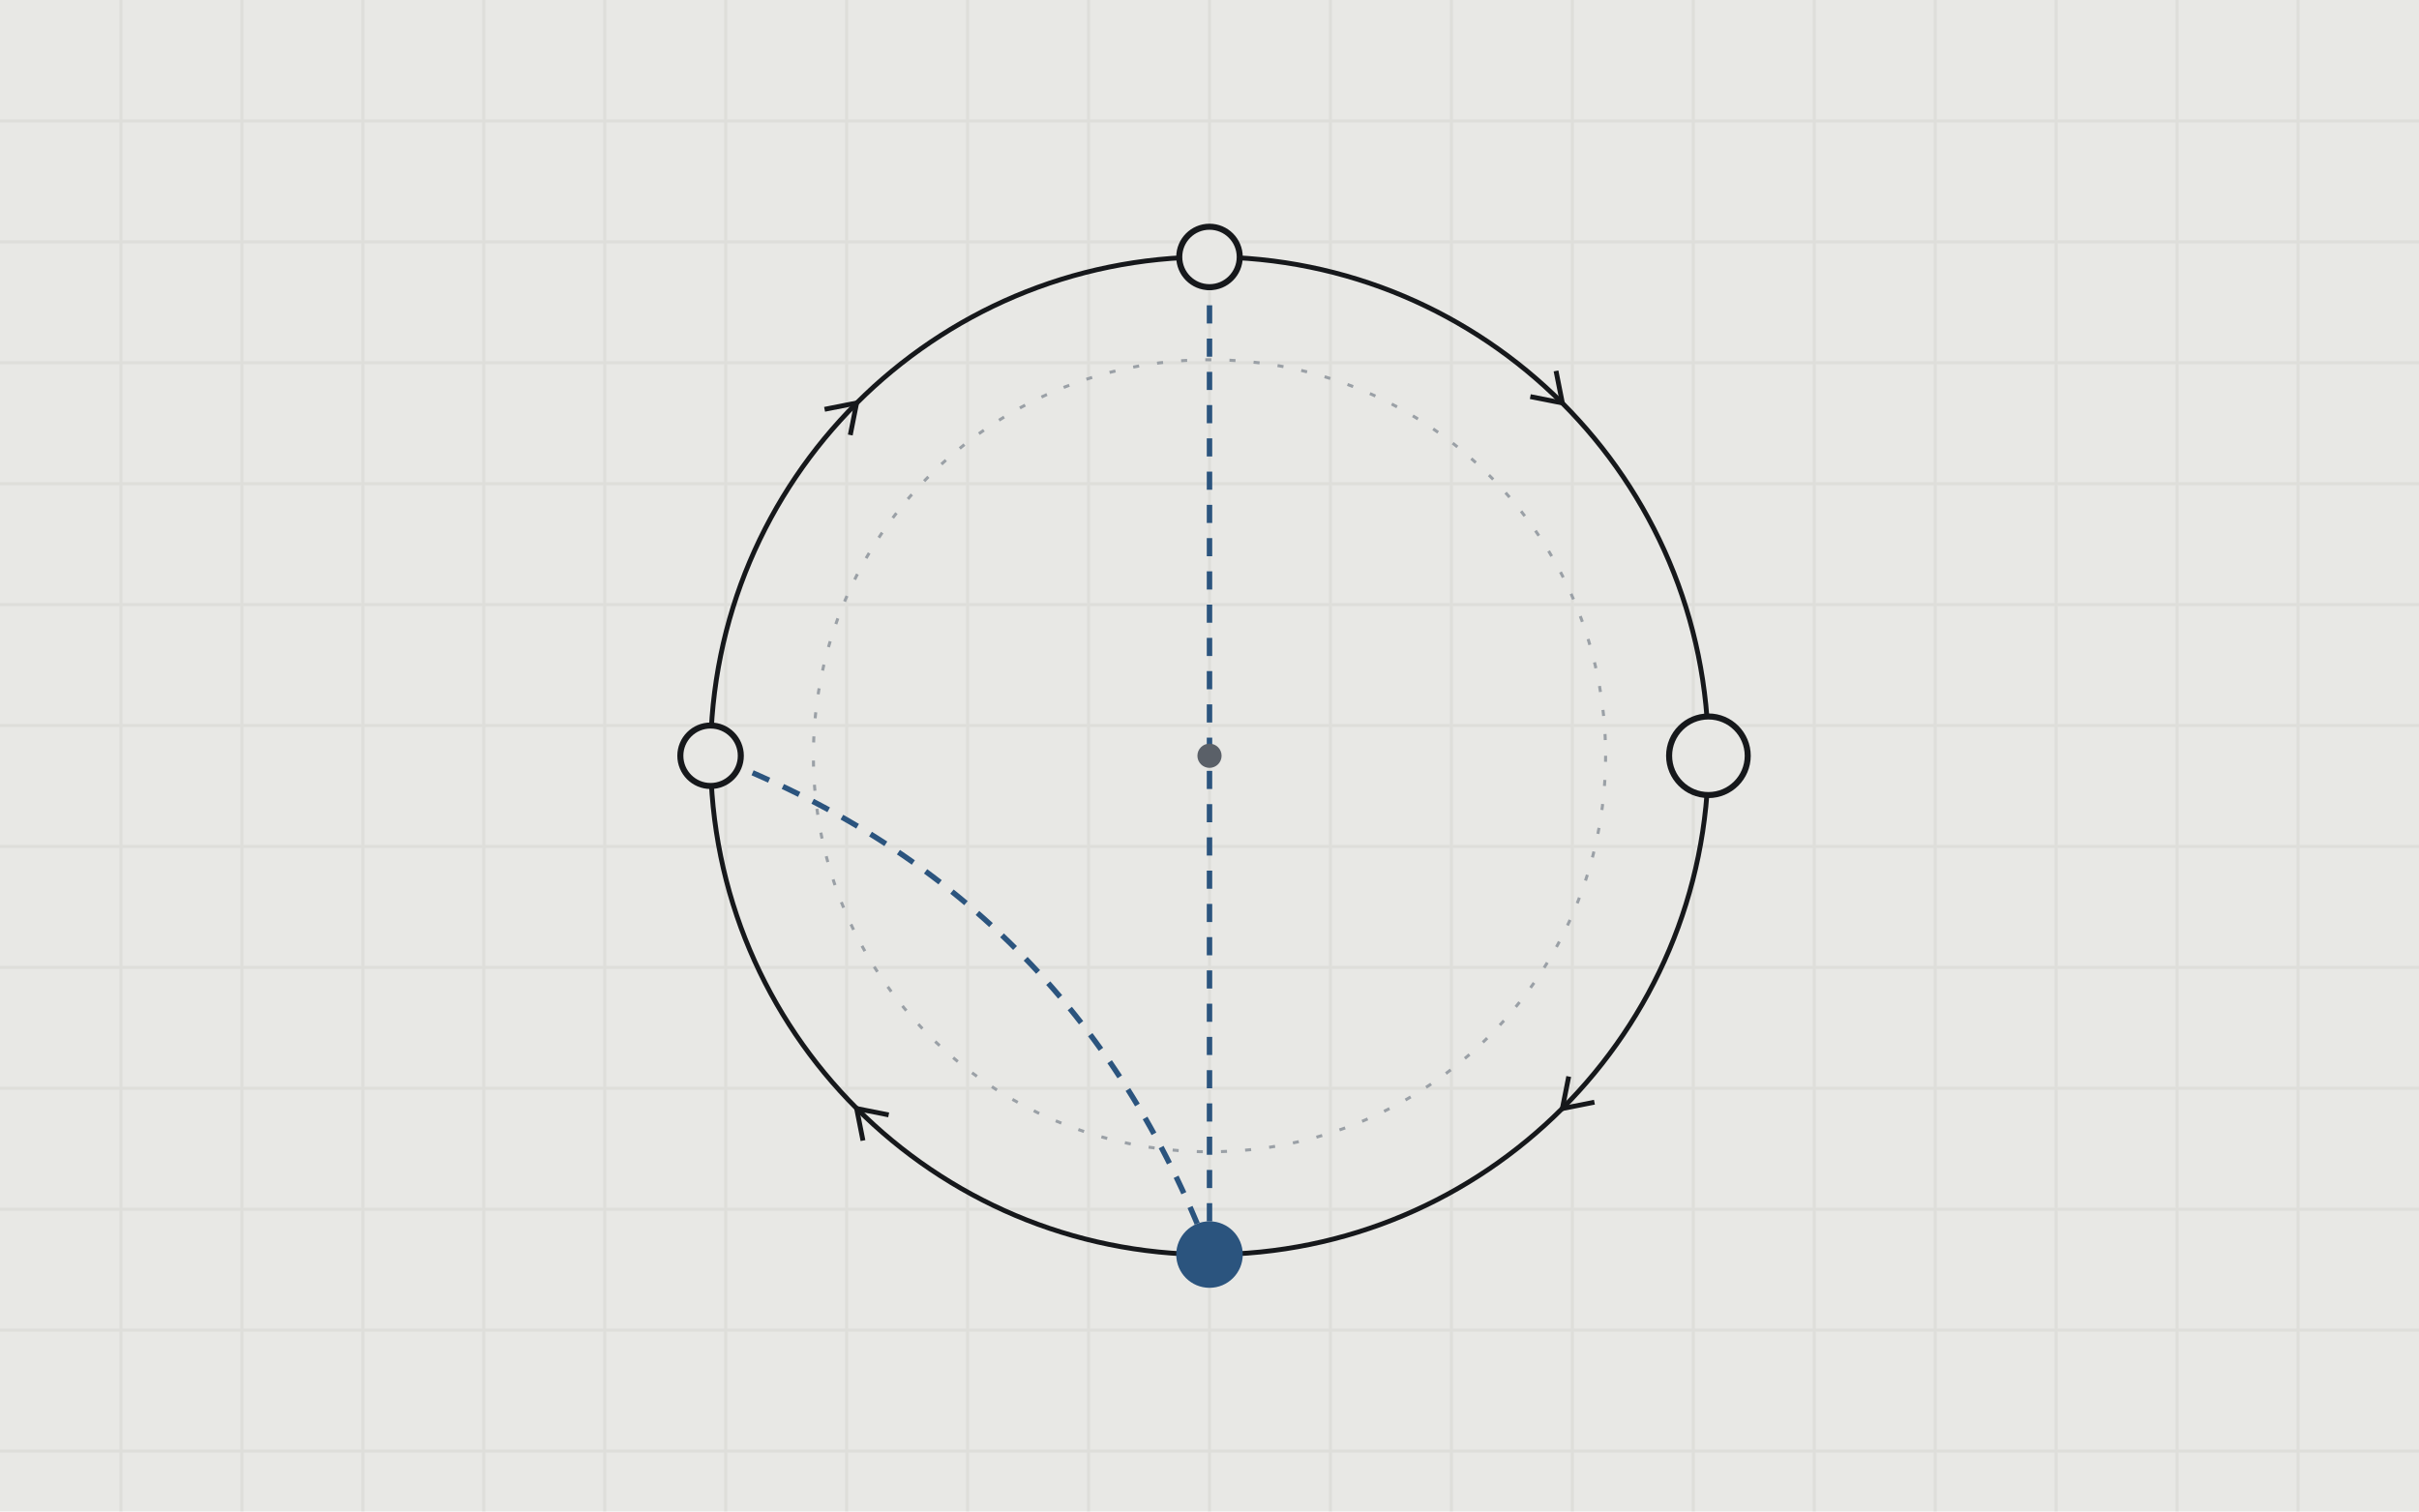
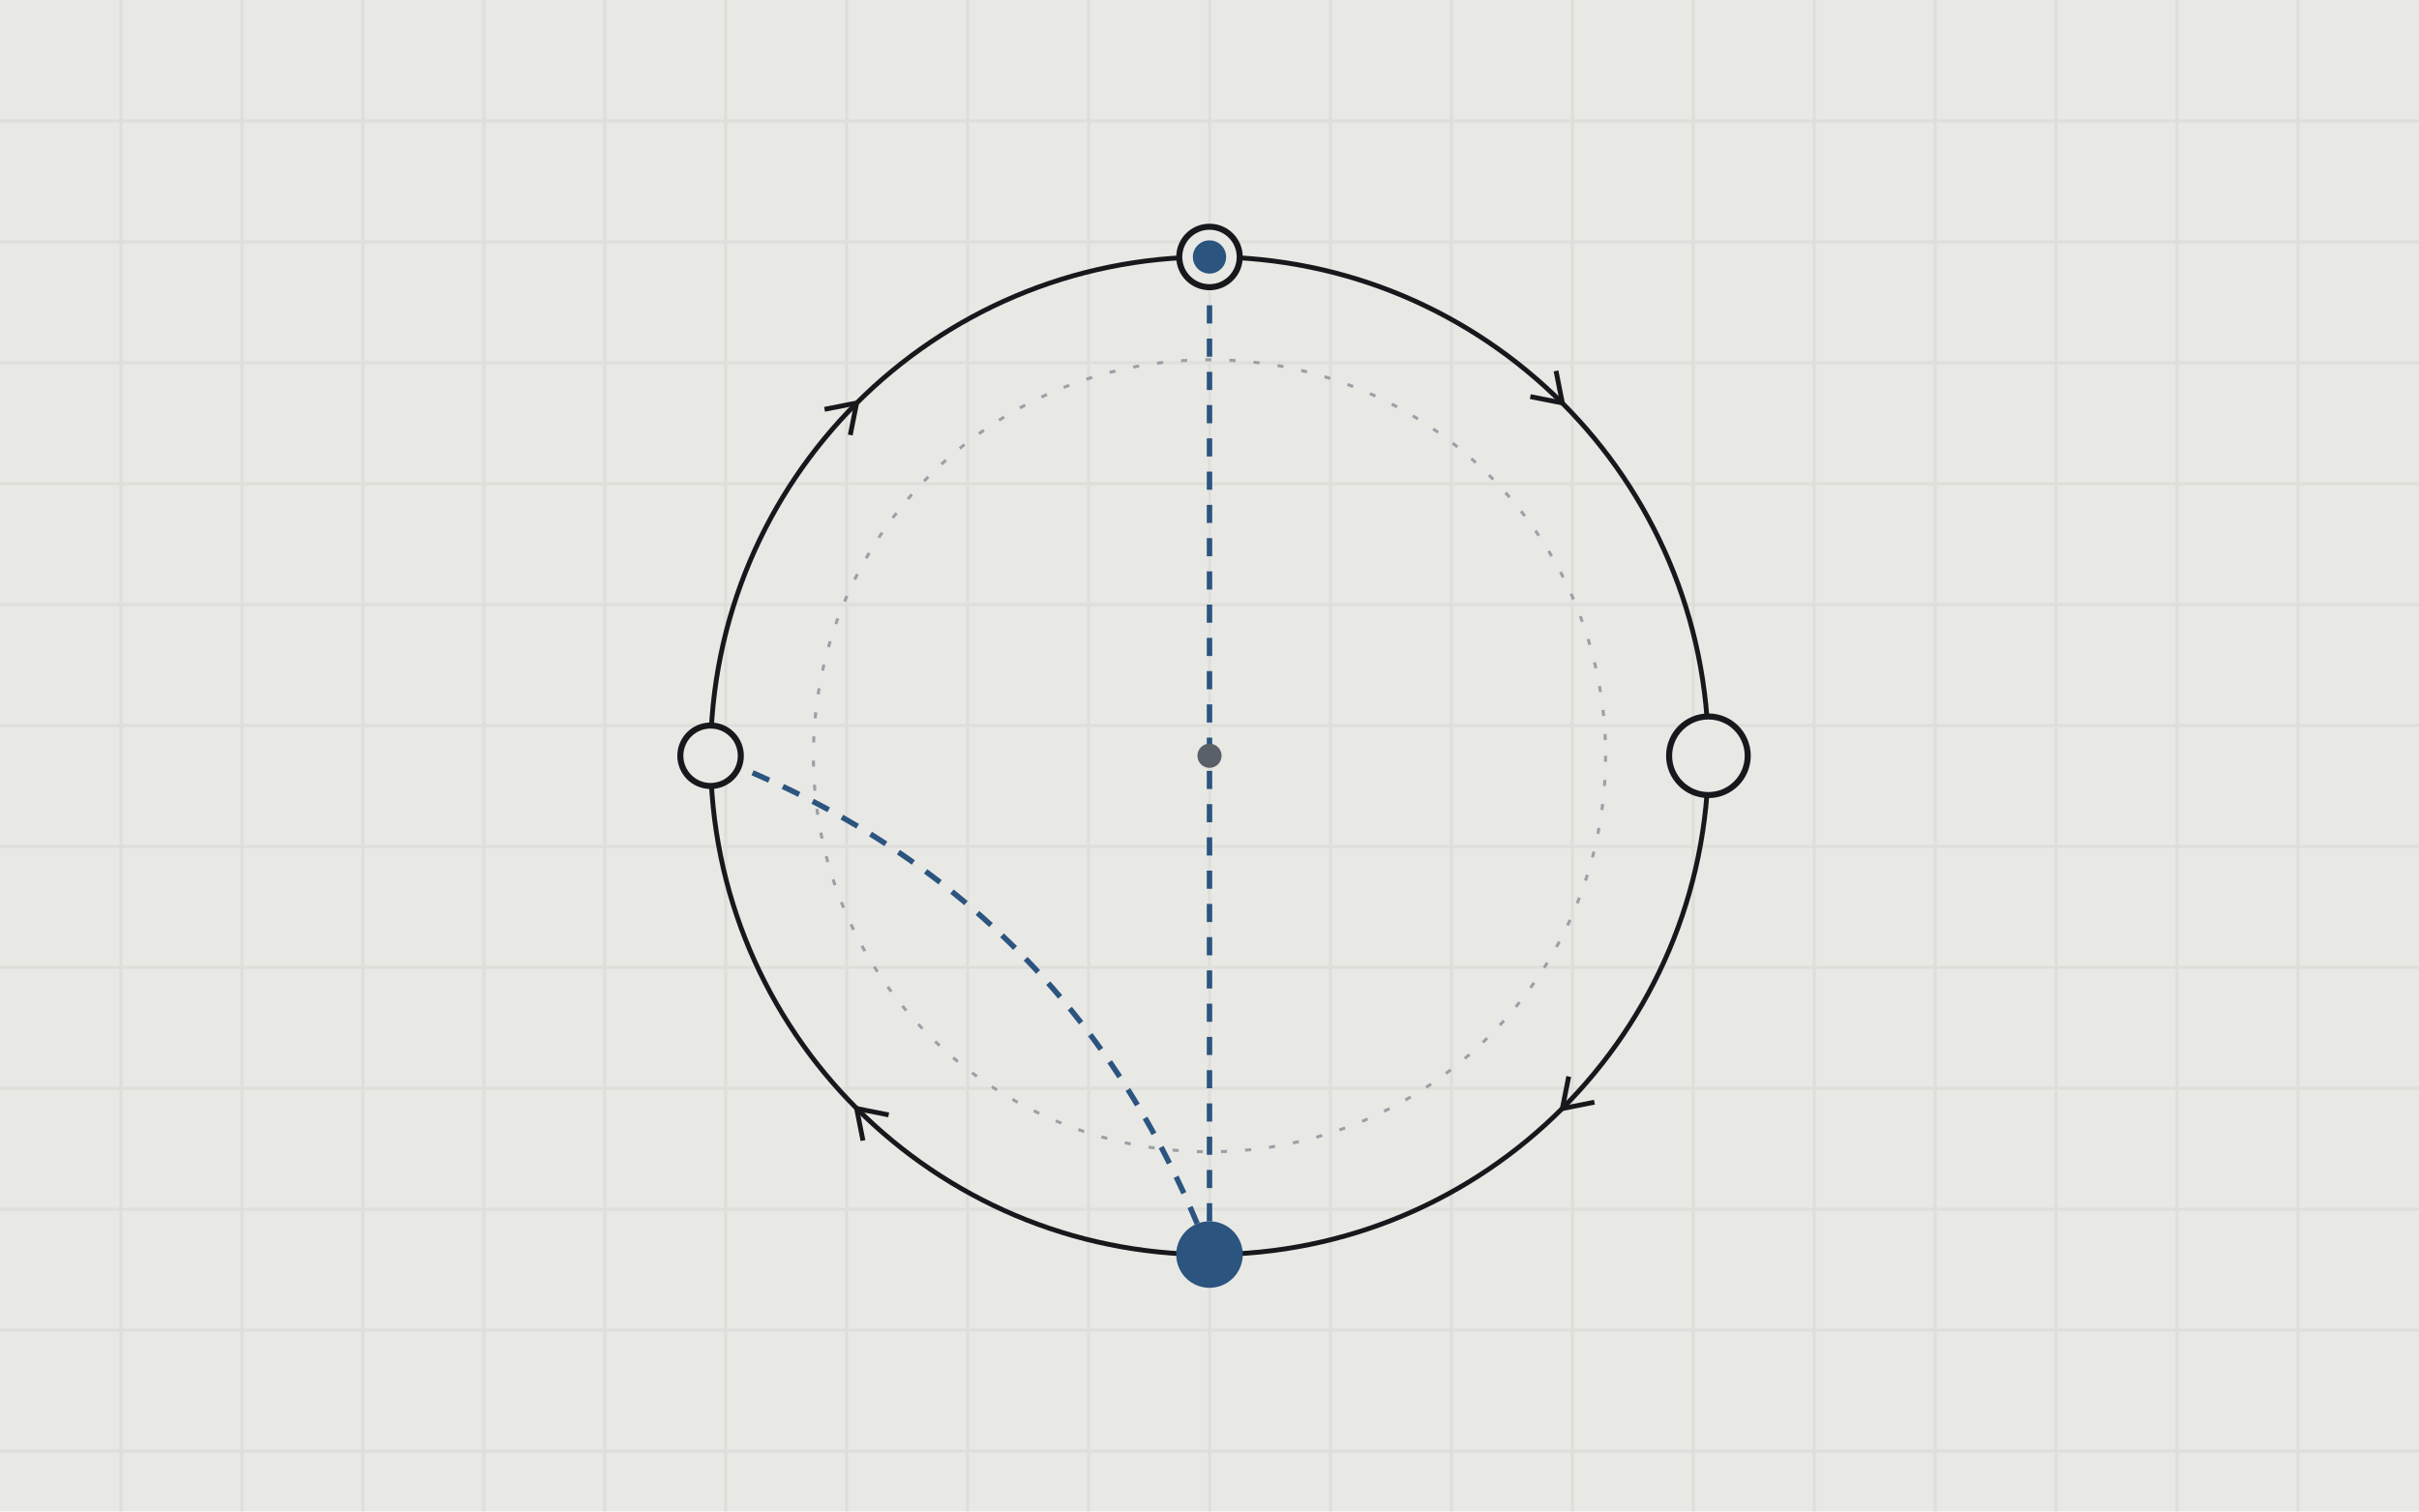
<svg xmlns="http://www.w3.org/2000/svg" viewBox="0 0 800 500" role="img" aria-hidden="true">
+   <style>
+ @media (prefers-reduced-motion: reduce) { * { animation: none !important; } }
+ @keyframes spin { to { transform: rotate(360deg); } }
+ @keyframes flow10 { to { stroke-dashoffset: -20; } }
+ @keyframes flow11 { to { stroke-dashoffset: -22; } }
+ 
+ g.orbit { transform-origin: 400px 250px; animation: spin 22s linear infinite; }
+ circle.inner { transform-origin: 400px 250px; animation: spin 90s linear infinite reverse; }
+ path.inspire { animation: flow11 2.8s linear infinite; }
+ </style>
  <rect width="800" height="500" fill="#e8e8e5" />
  <g opacity=".55">
    <line x1="40" y1="0" x2="40" y2="500" stroke="#d6d6d2" stroke-width="1" />
    <line x1="80" y1="0" x2="80" y2="500" stroke="#d6d6d2" stroke-width="1" />
    <line x1="120" y1="0" x2="120" y2="500" stroke="#d6d6d2" stroke-width="1" />
    <line x1="160" y1="0" x2="160" y2="500" stroke="#d6d6d2" stroke-width="1" />
    <line x1="200" y1="0" x2="200" y2="500" stroke="#d6d6d2" stroke-width="1" />
    <line x1="240" y1="0" x2="240" y2="500" stroke="#d6d6d2" stroke-width="1" />
    <line x1="280" y1="0" x2="280" y2="500" stroke="#d6d6d2" stroke-width="1" />
    <line x1="320" y1="0" x2="320" y2="500" stroke="#d6d6d2" stroke-width="1" />
    <line x1="360" y1="0" x2="360" y2="500" stroke="#d6d6d2" stroke-width="1" />
    <line x1="400" y1="0" x2="400" y2="500" stroke="#d6d6d2" stroke-width="1" />
    <line x1="440" y1="0" x2="440" y2="500" stroke="#d6d6d2" stroke-width="1" />
    <line x1="480" y1="0" x2="480" y2="500" stroke="#d6d6d2" stroke-width="1" />
    <line x1="520" y1="0" x2="520" y2="500" stroke="#d6d6d2" stroke-width="1" />
    <line x1="560" y1="0" x2="560" y2="500" stroke="#d6d6d2" stroke-width="1" />
    <line x1="600" y1="0" x2="600" y2="500" stroke="#d6d6d2" stroke-width="1" />
    <line x1="640" y1="0" x2="640" y2="500" stroke="#d6d6d2" stroke-width="1" />
    <line x1="680" y1="0" x2="680" y2="500" stroke="#d6d6d2" stroke-width="1" />
    <line x1="720" y1="0" x2="720" y2="500" stroke="#d6d6d2" stroke-width="1" />
    <line x1="760" y1="0" x2="760" y2="500" stroke="#d6d6d2" stroke-width="1" />
    <line x1="0" y1="40" x2="800" y2="40" stroke="#d6d6d2" stroke-width="1" />
    <line x1="0" y1="80" x2="800" y2="80" stroke="#d6d6d2" stroke-width="1" />
    <line x1="0" y1="120" x2="800" y2="120" stroke="#d6d6d2" stroke-width="1" />
    <line x1="0" y1="160" x2="800" y2="160" stroke="#d6d6d2" stroke-width="1" />
    <line x1="0" y1="200" x2="800" y2="200" stroke="#d6d6d2" stroke-width="1" />
    <line x1="0" y1="240" x2="800" y2="240" stroke="#d6d6d2" stroke-width="1" />
    <line x1="0" y1="280" x2="800" y2="280" stroke="#d6d6d2" stroke-width="1" />
    <line x1="0" y1="320" x2="800" y2="320" stroke="#d6d6d2" stroke-width="1" />
    <line x1="0" y1="360" x2="800" y2="360" stroke="#d6d6d2" stroke-width="1" />
    <line x1="0" y1="400" x2="800" y2="400" stroke="#d6d6d2" stroke-width="1" />
    <line x1="0" y1="440" x2="800" y2="440" stroke="#d6d6d2" stroke-width="1" />
    <line x1="0" y1="480" x2="800" y2="480" stroke="#d6d6d2" stroke-width="1" />
  </g>
  <circle cx="400" cy="250" r="165" fill="none" stroke="#16181b" stroke-width="1.6" />
-   <circle cx="400" cy="250" r="131" fill="none" stroke="#9aa0a6" stroke-width="1" stroke-dasharray="2 6" />
+   <circle class="inner" cx="400" cy="250" r="131" fill="none" stroke="#9aa0a6" stroke-width="1" stroke-dasharray="2 6" />
  <path d="M281.2 143.9 L283.3 133.3 L272.7 135.4" fill="none" stroke="#16181b" stroke-width="1.6" />
  <path d="M506.1 131.2 L516.7 133.3 L514.6 122.7" fill="none" stroke="#16181b" stroke-width="1.6" />
  <path d="M518.8 356.1 L516.7 366.7 L527.3 364.6" fill="none" stroke="#16181b" stroke-width="1.6" />
  <path d="M293.9 368.8 L283.3 366.7 L285.4 377.3" fill="none" stroke="#16181b" stroke-width="1.6" />
-   <path d="M400.0 415.0 Q354.6 295.4 235.0 250.0" fill="none" stroke="#2B547E" stroke-width="1.8" stroke-dasharray="6 5" />
-   <path d="M400.0 415.0 Q400.0 250.0 400.0 85.0" fill="none" stroke="#2B547E" stroke-width="1.8" stroke-dasharray="6 5" />
+   <path class="inspire" d="M400.0 415.0 Q354.6 295.4 235.0 250.0" fill="none" stroke="#2B547E" stroke-width="1.8" stroke-dasharray="6 5" />
+   <path class="inspire" d="M400.0 415.0 Q400.0 250.0 400.0 85.0" fill="none" stroke="#2B547E" stroke-width="1.8" stroke-dasharray="6 5" />
  <circle cx="235.0" cy="250.0" r="10" fill="#e8e8e5" stroke="#16181b" stroke-width="2" />
  <circle cx="400.0" cy="85.0" r="10" fill="#e8e8e5" stroke="#16181b" stroke-width="2" />
  <circle cx="565.0" cy="250.0" r="13" fill="#e8e8e5" stroke="#16181b" stroke-width="2" />
  <circle cx="400.0" cy="415.0" r="10" fill="#2B547E" stroke="#2B547E" stroke-width="2" />
+   <g class="orbit">
+     <circle cx="400" cy="85" r="5.5" fill="#2B547E" />
+   </g>
  <circle cx="400" cy="250" r="4" fill="#5a6068" />
</svg>
